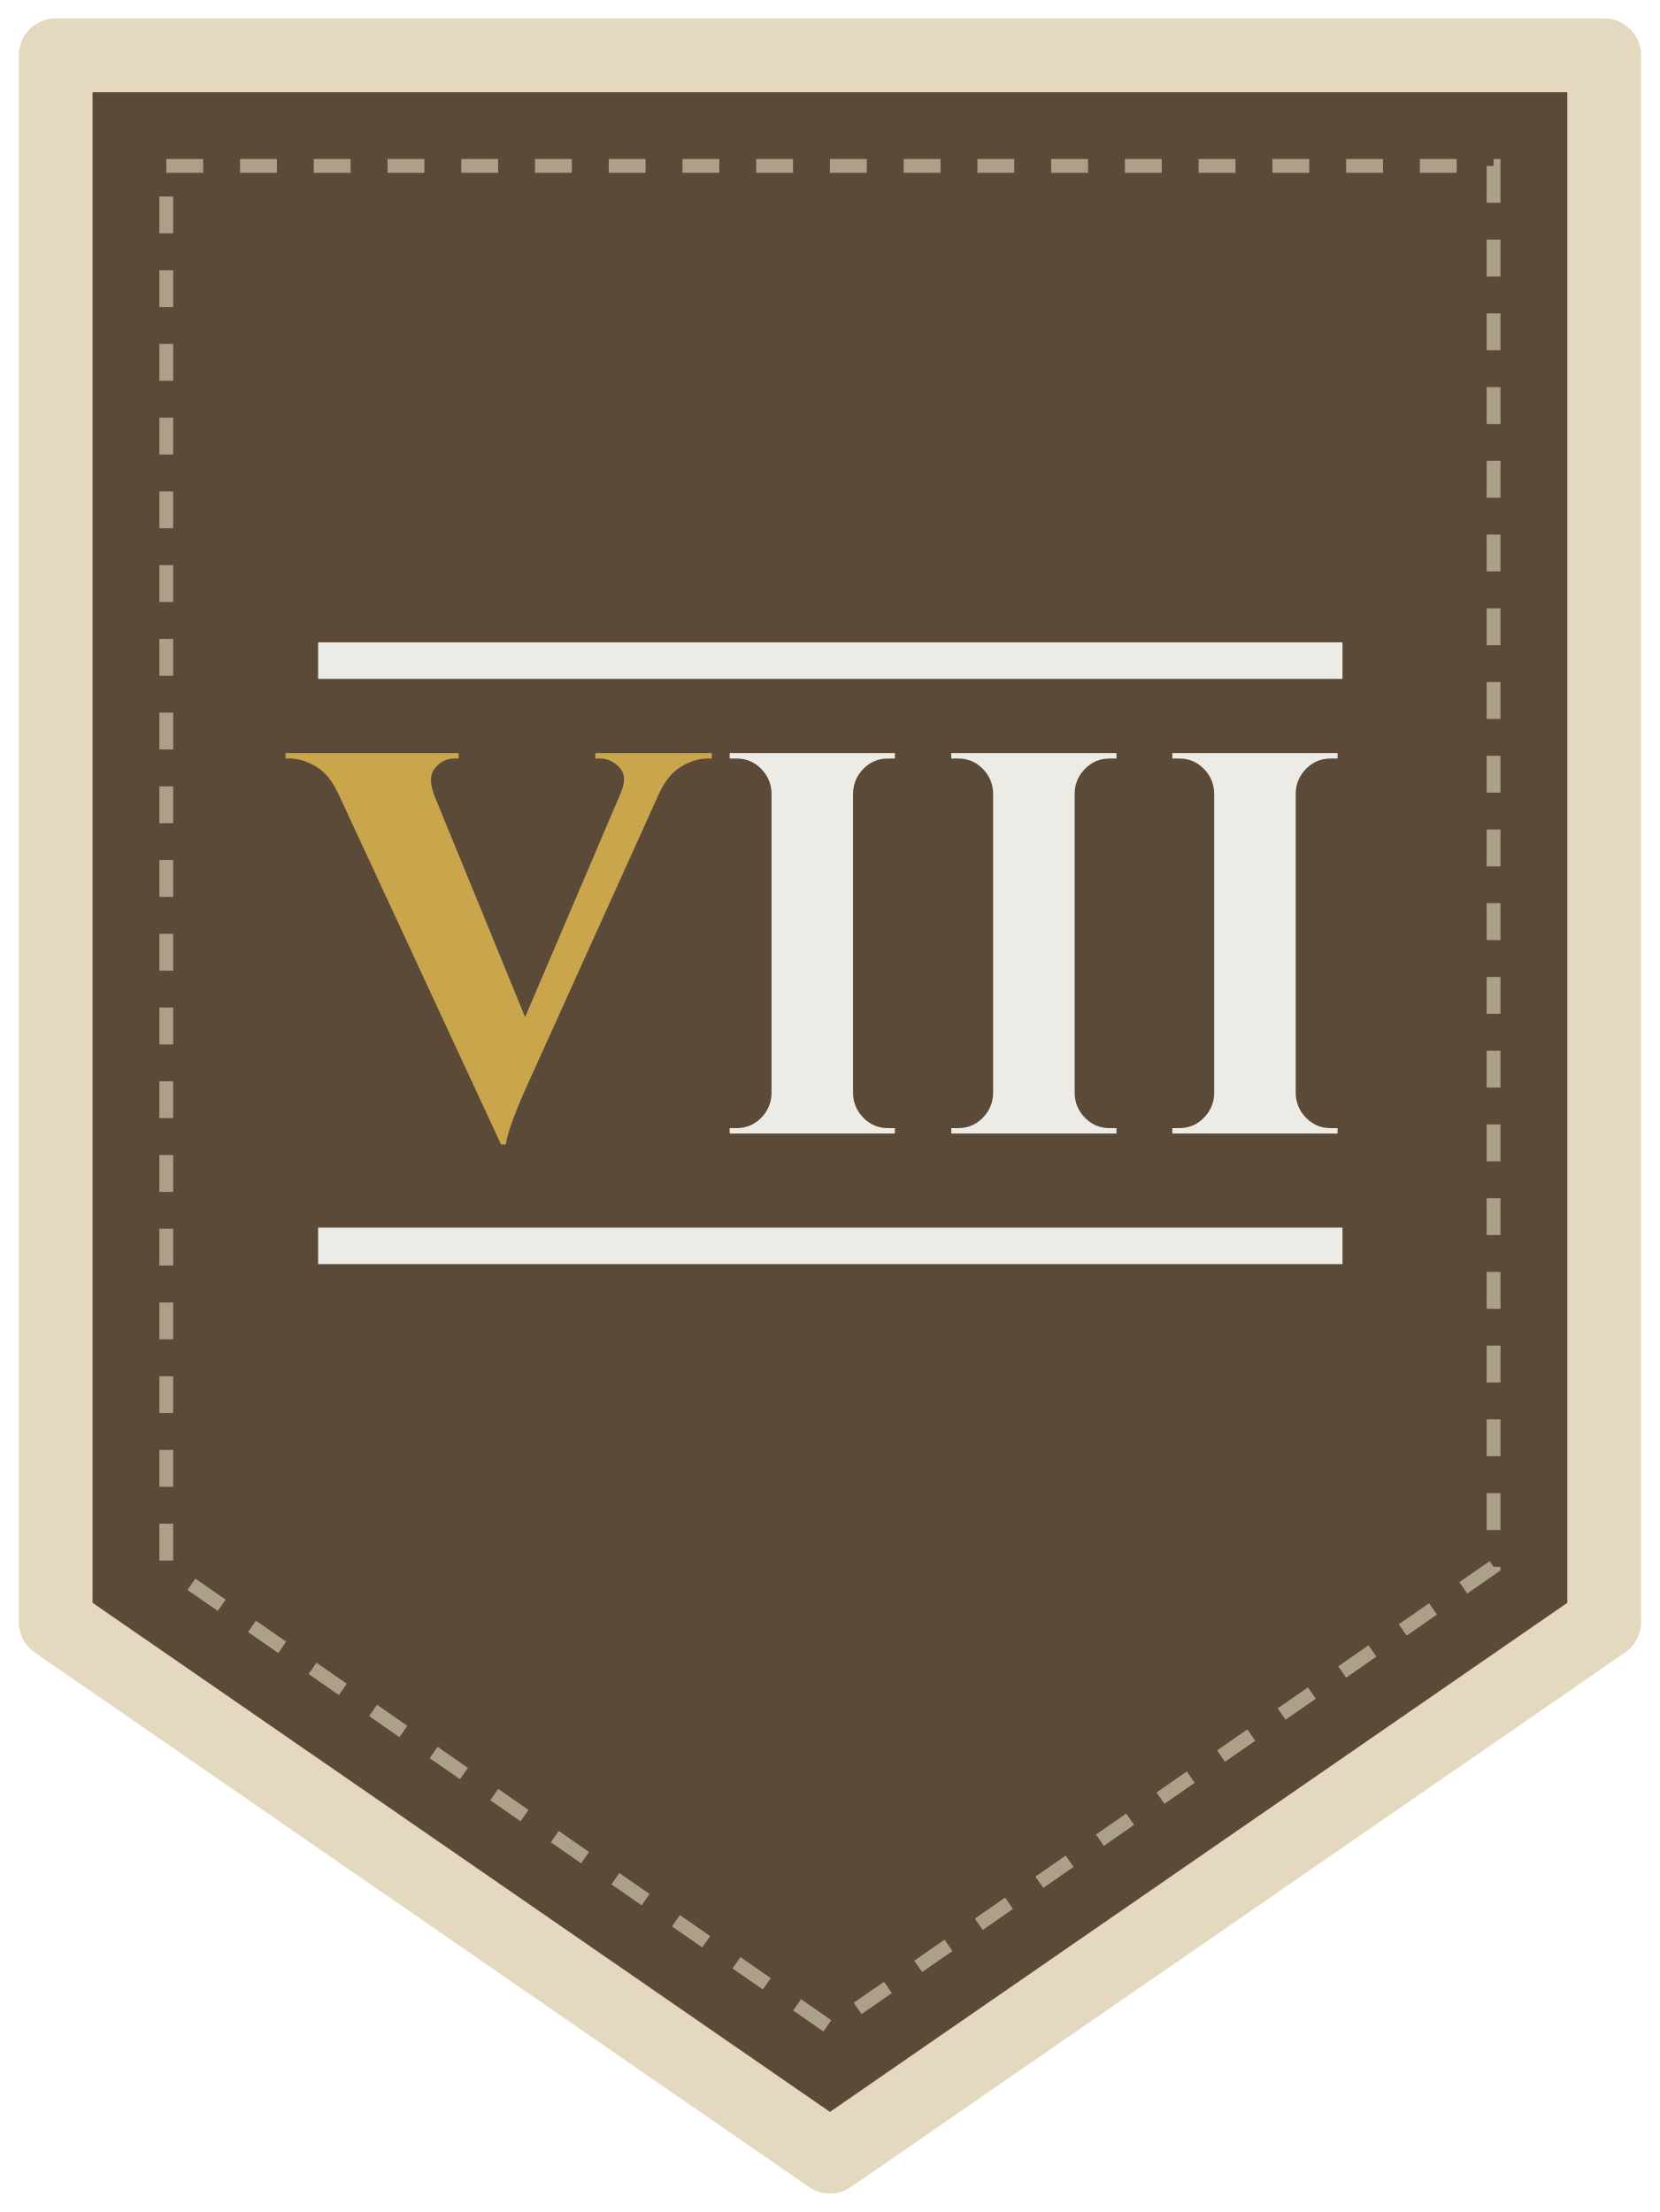
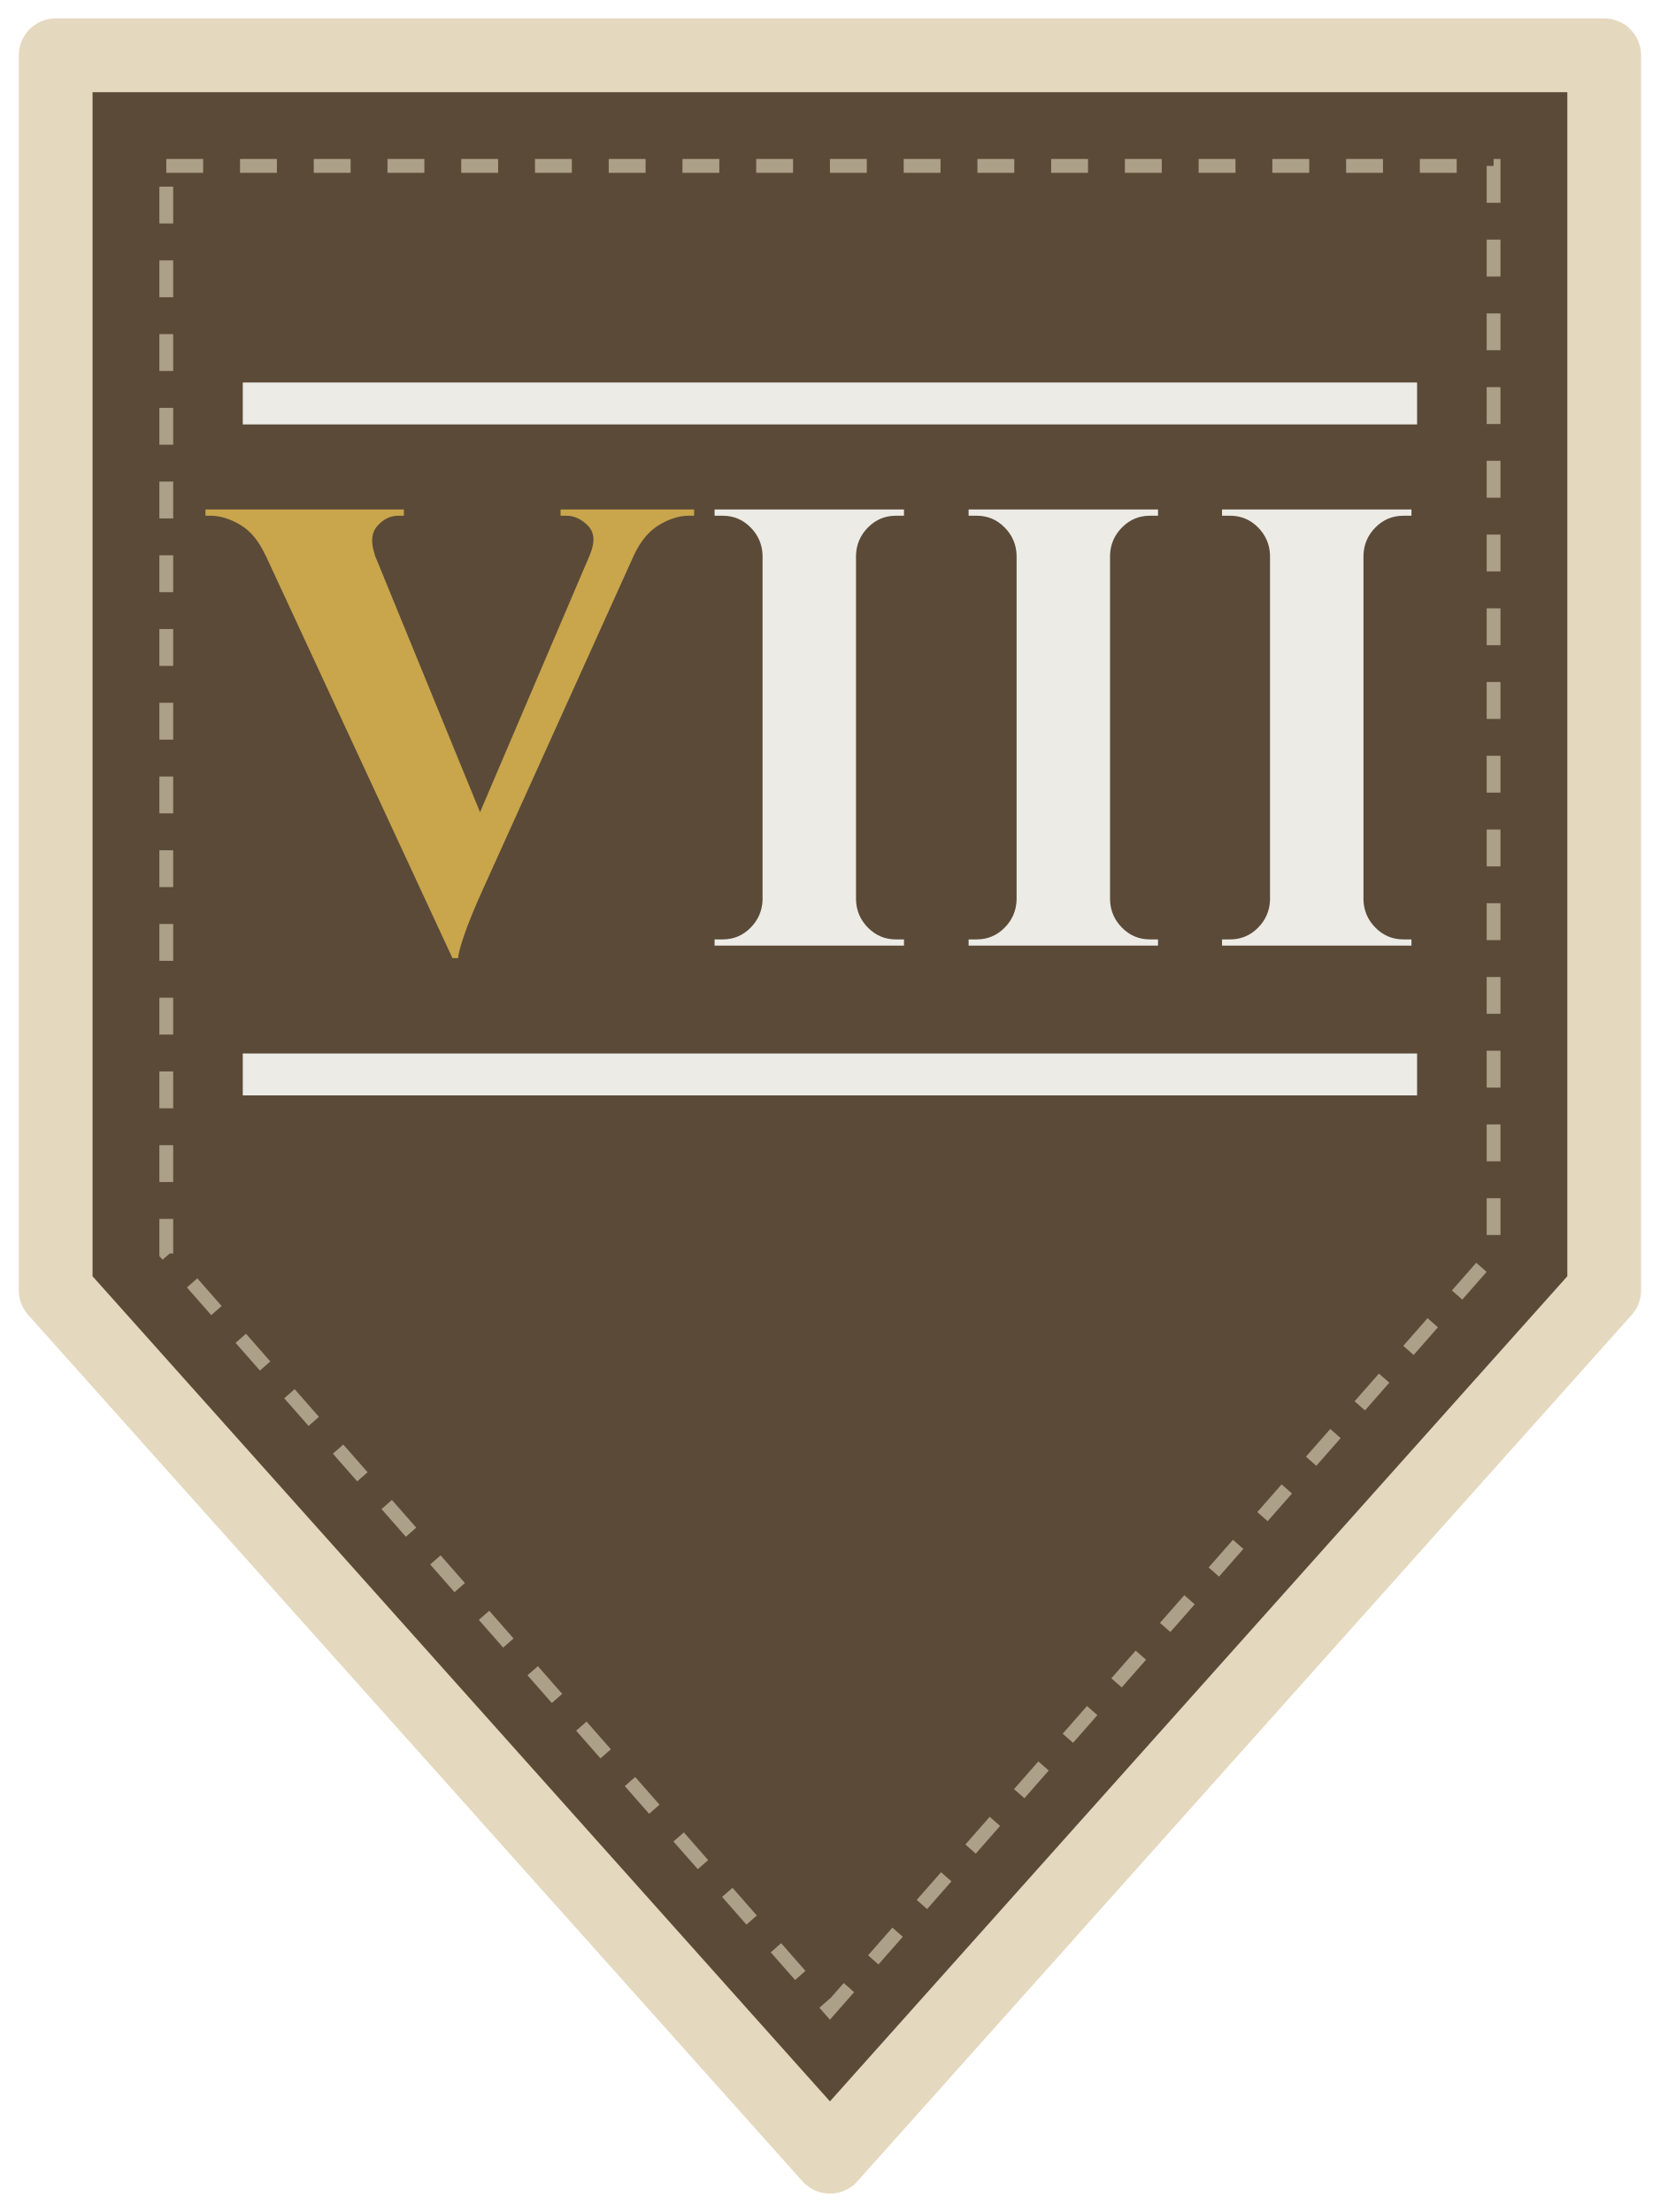
<svg xmlns="http://www.w3.org/2000/svg" viewBox="0 0 180 240" width="55mm" height="73.3mm">
-   <path d="M6 6 H174 V176 L90 234 L6 176 Z" fill="#5A4A37" stroke="#E4D8BE" stroke-width="8" stroke-linejoin="round" />
-   <path d="M18 18 H162 V170 L90 220 L18 170 Z" fill="none" stroke="#E4D8BE" stroke-width="1.5" stroke-dasharray="4 4" opacity="0.6" />
-   <g transform="translate(22 30) scale(0.567)">
+   <path d="M6 6 H174 V140 L90 234 L6 140 Z" fill="#5A4A37" stroke="#E4D8BE" stroke-width="8" stroke-linejoin="round" />
+   <path d="M18 18 H162 V136 L90 218 L18 136 Z" fill="none" stroke="#E4D8BE" stroke-width="1.5" stroke-dasharray="4 4" opacity="0.6" />
+   <g transform="translate(12 -4) scale(0.65)">
    <rect x="22" y="70" width="196" height="7" fill="#ECEBE6" />
    <path fill="#C9A54C" transform="translate(18.7 164.0) scale(0.104 -0.104)" d="M368.214 -20.071 36.965 694H216.068L429.498 172.675ZM368.214 -20.071 364.678 102.141 618.536 697H691.285L426.357 110.856Q423.928 105.392 416.303 88.642Q408.678 71.893 399.964 50.857Q391.25 29.821 384.839 10.393Q378.428 -9.036 377.214 -20.071ZM588.715 627.393Q601.536 657.393 585.929 673.696Q570.322 690 550.715 690H541.715V700H756.071V690Q756.071 690 751.571 690.0Q747.071 690 747.071 690Q725.071 690 700.375 675.5Q675.678 661 659.678 627ZM243.675 627.393 67.786 627Q52.179 661 27.483 675.5Q2.786 690 -20.214 690Q-20.214 690 -24.214 690.0Q-28.214 690 -28.214 690V700H290.282V690H281.282Q262.282 690 247.782 673.696Q233.282 657.393 243.675 627.393Z" />
    <path fill="#ECEBE6" transform="translate(96.4 164.0) scale(0.104 -0.104)" d="M268.783 700V0H118.786V700ZM121.786 73V0H41.786V10Q41.786 10 48.286 10.0Q54.786 10 54.786 10Q80.786 10 99.286 28.5Q117.786 47 118.786 73ZM121.786 627H118.786Q117.786 653 99.286 671.5Q80.786 690 54.786 690Q54.786 690 48.286 690.0Q41.786 690 41.786 690V700H121.786ZM265.783 73H268.783Q269.783 47 288.283 28.5Q306.783 10 332.783 10Q332.783 10 338.783 10.0Q344.783 10 345.783 10V0H265.783ZM265.783 627V700H345.783V690Q344.783 690 338.783 690.0Q332.783 690 332.783 690Q306.783 690 288.283 671.5Q269.783 653 268.783 627Z" />
    <path fill="#ECEBE6" transform="translate(138.8 164.0) scale(0.104 -0.104)" d="M268.783 700V0H118.786V700ZM121.786 73V0H41.786V10Q41.786 10 48.286 10.0Q54.786 10 54.786 10Q80.786 10 99.286 28.5Q117.786 47 118.786 73ZM121.786 627H118.786Q117.786 653 99.286 671.5Q80.786 690 54.786 690Q54.786 690 48.286 690.0Q41.786 690 41.786 690V700H121.786ZM265.783 73H268.783Q269.783 47 288.283 28.5Q306.783 10 332.783 10Q332.783 10 338.783 10.0Q344.783 10 345.783 10V0H265.783ZM265.783 627V700H345.783V690Q344.783 690 338.783 690.0Q332.783 690 332.783 690Q306.783 690 288.283 671.5Q269.783 653 268.783 627Z" />
    <path fill="#ECEBE6" transform="translate(181.1 164.0) scale(0.104 -0.104)" d="M268.783 700V0H118.786V700ZM121.786 73V0H41.786V10Q41.786 10 48.286 10.0Q54.786 10 54.786 10Q80.786 10 99.286 28.5Q117.786 47 118.786 73ZM121.786 627H118.786Q117.786 653 99.286 671.5Q80.786 690 54.786 690Q54.786 690 48.286 690.0Q41.786 690 41.786 690V700H121.786ZM265.783 73H268.783Q269.783 47 288.283 28.5Q306.783 10 332.783 10Q332.783 10 338.783 10.0Q344.783 10 345.783 10V0H265.783ZM265.783 627V700H345.783V690Q344.783 690 338.783 690.0Q332.783 690 332.783 690Q306.783 690 288.283 671.5Q269.783 653 268.783 627Z" />
    <rect x="22" y="182" width="196" height="7" fill="#ECEBE6" />
  </g>
</svg>
